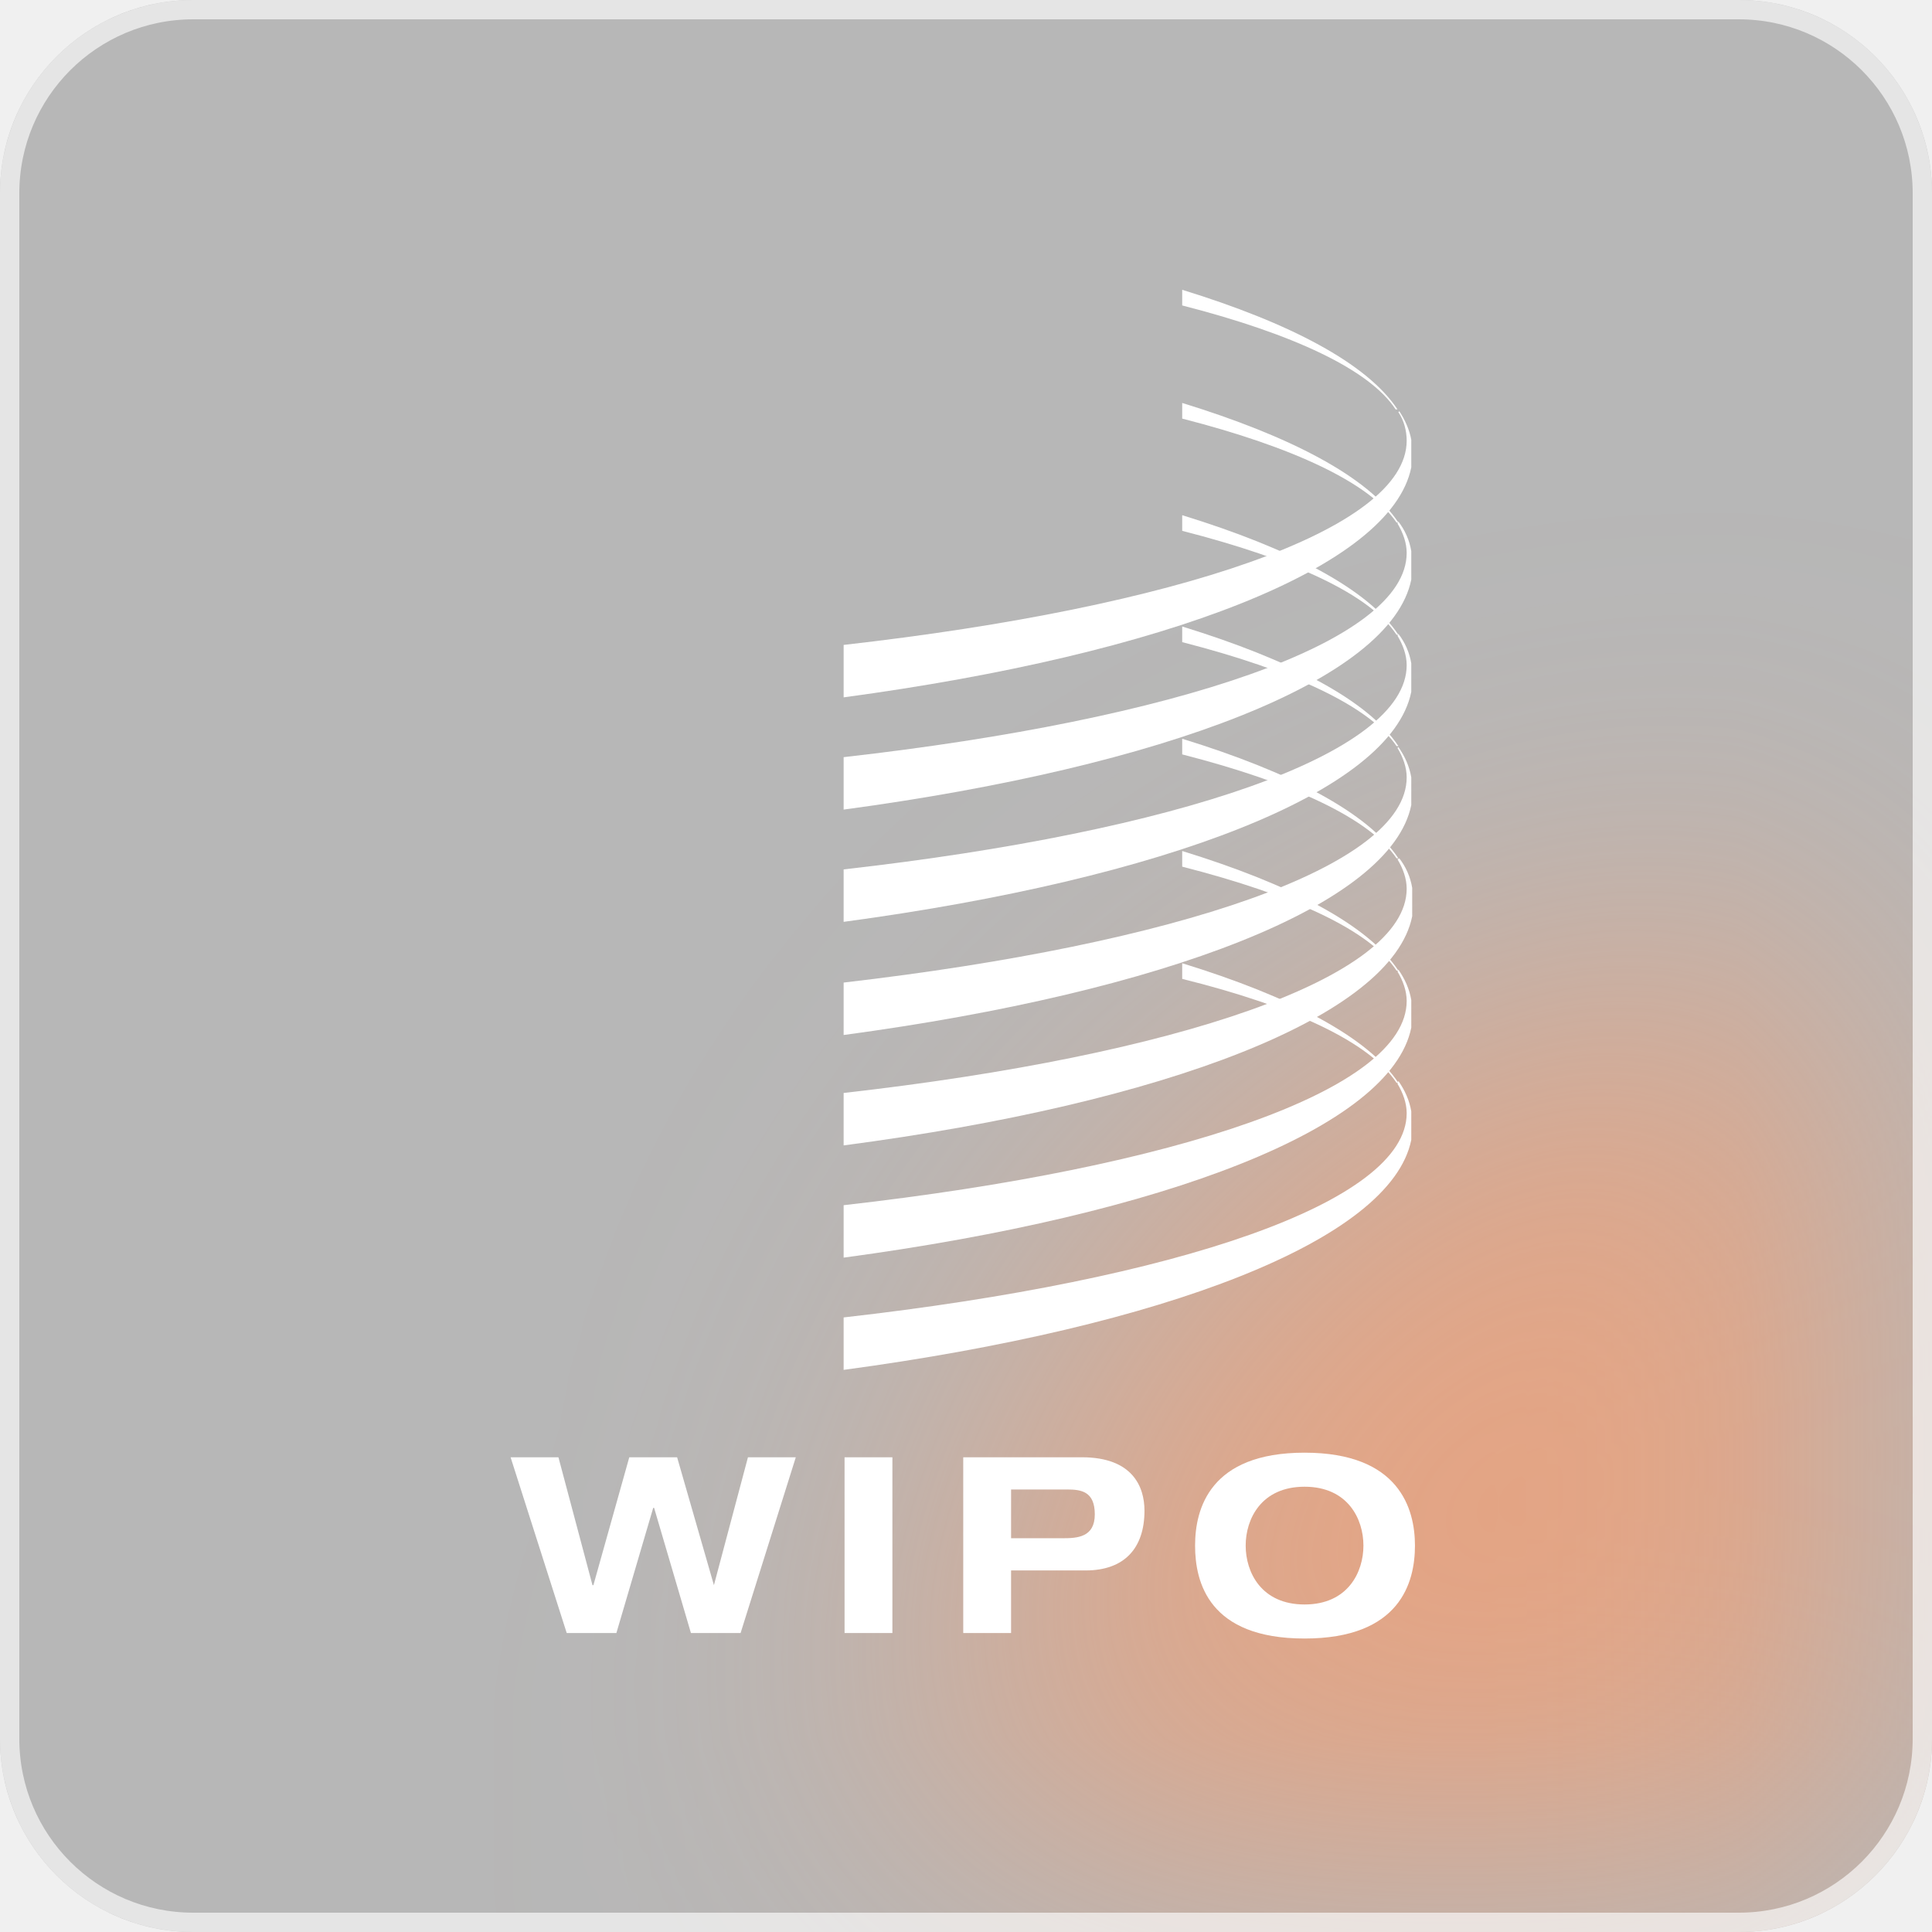
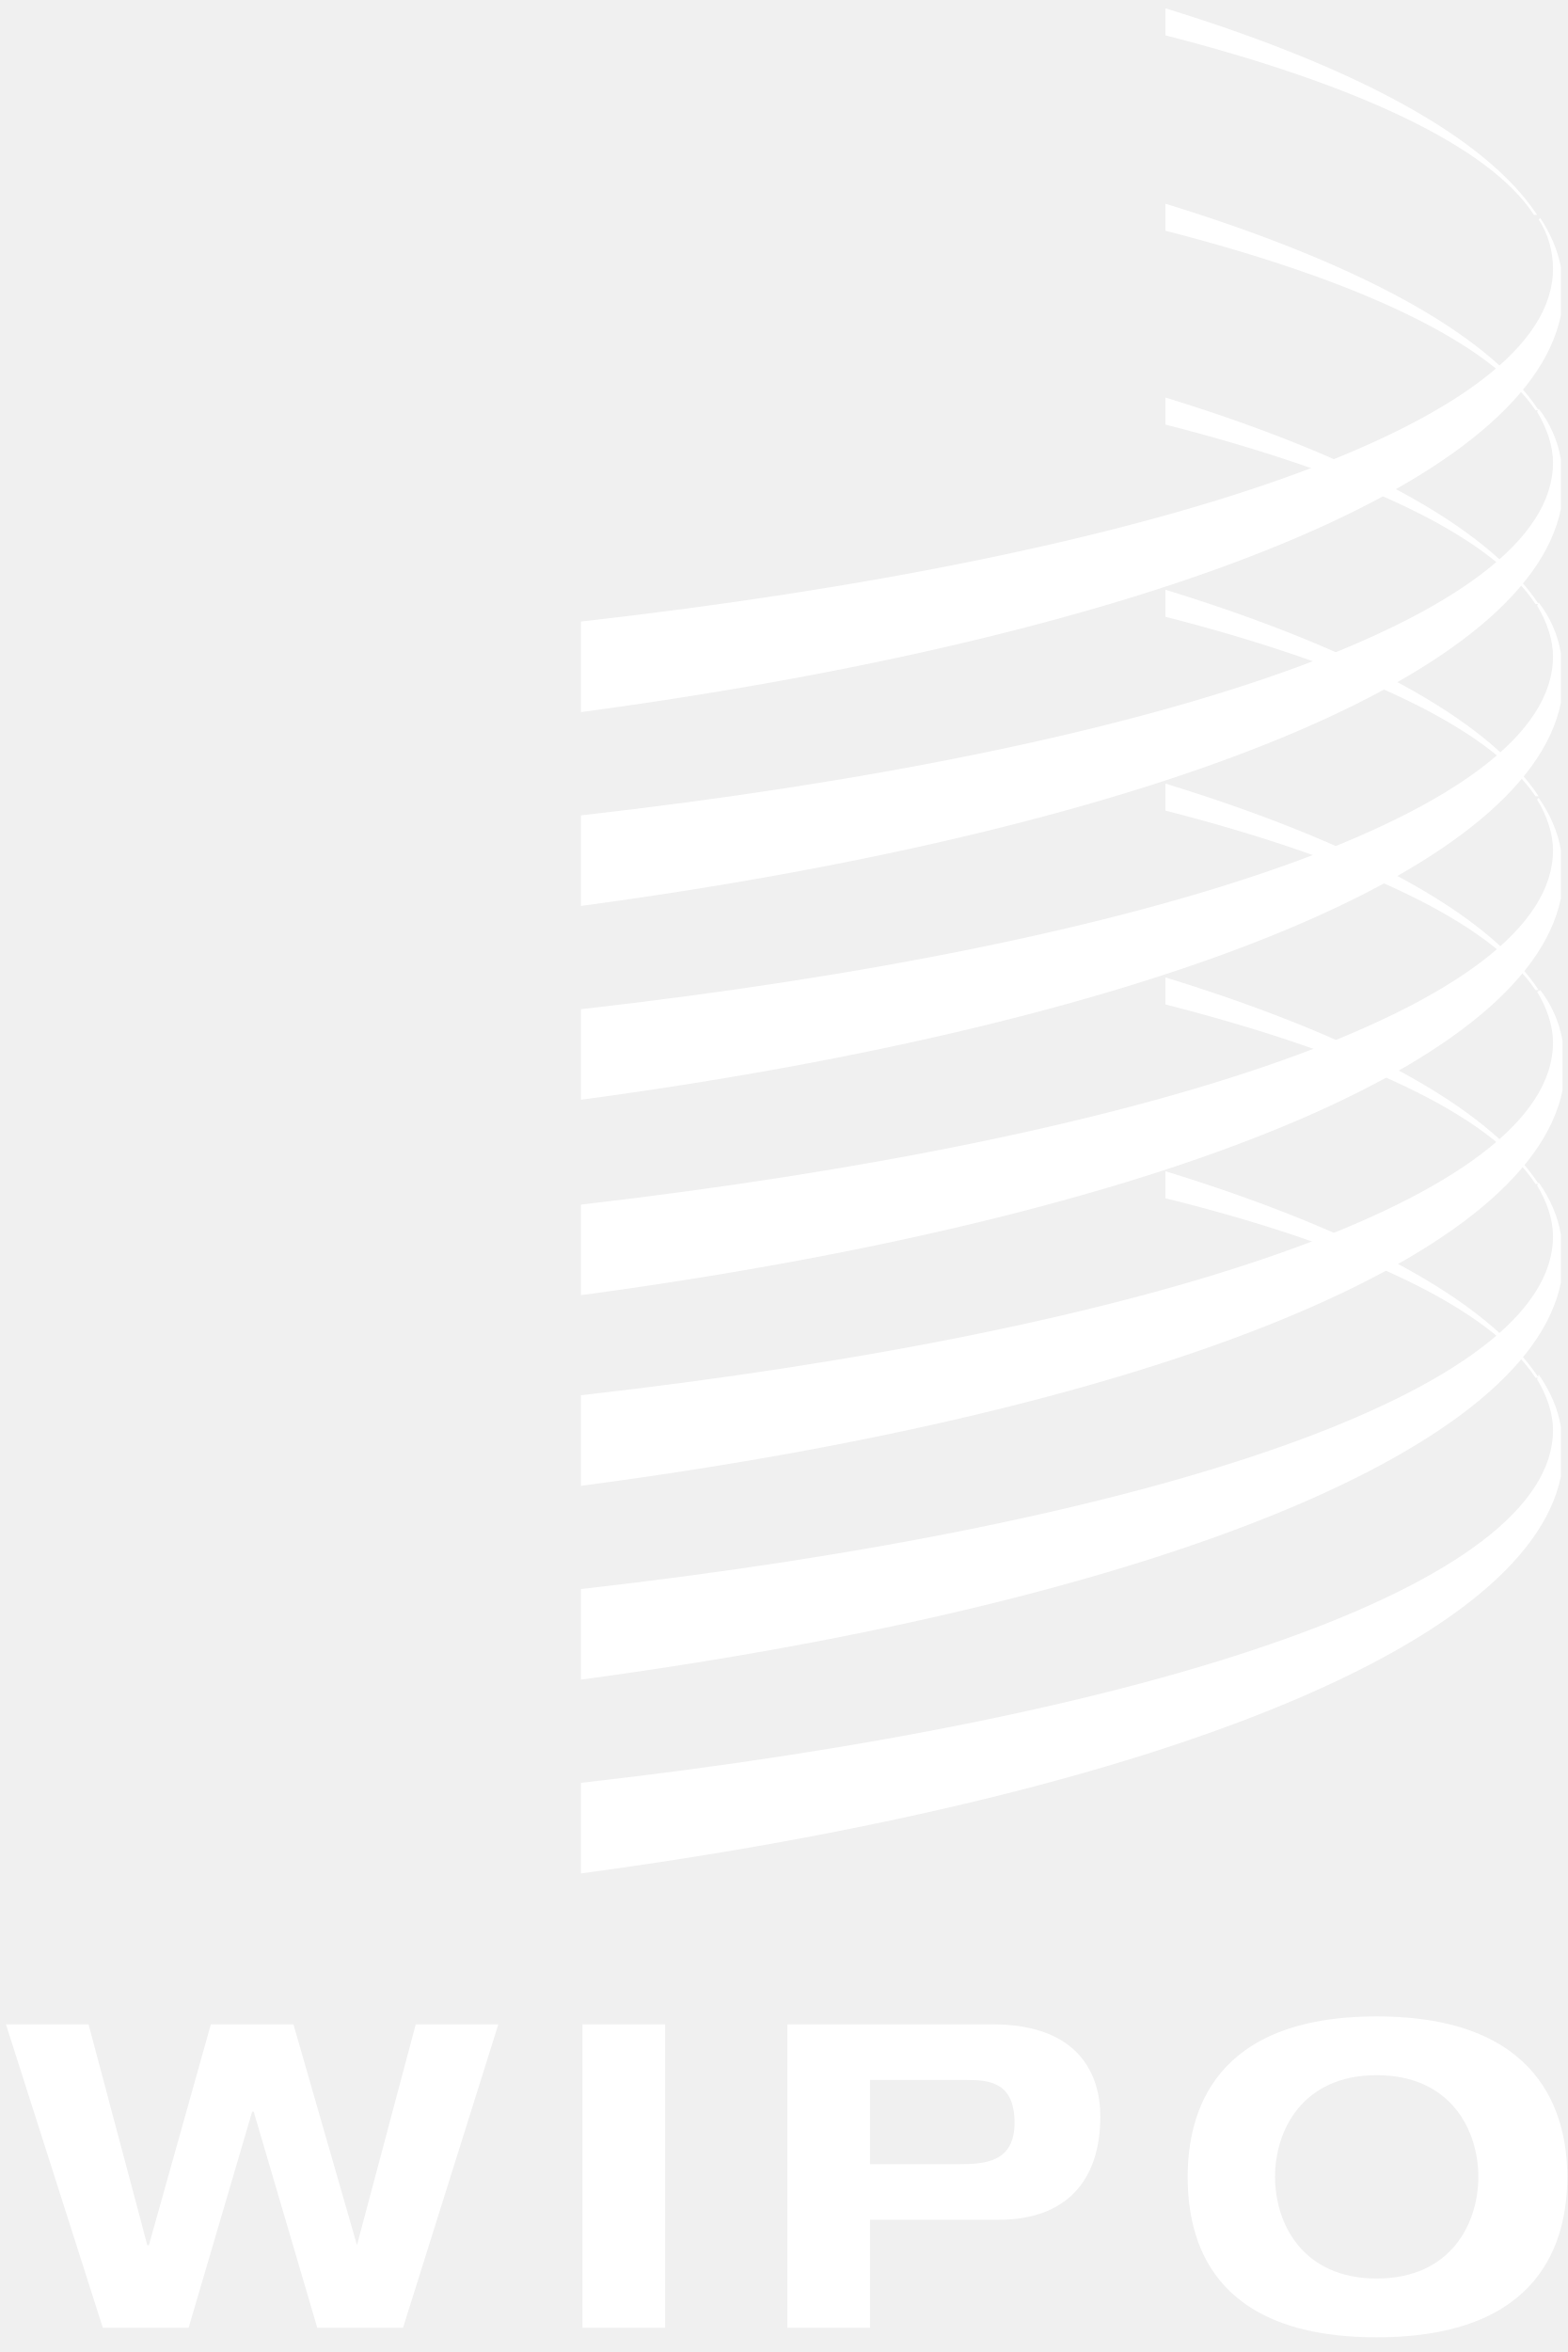
- <svg xmlns="http://www.w3.org/2000/svg" width="200" height="200" viewBox="0 0 200 200" fill="none">
-   <g clip-path="url(#clip0_270_10391)">
-     <rect width="200" height="200" rx="20" fill="black" fill-opacity="0.24" />
-     <g filter="url(#filter1_f_270_10391)">
-       <circle cx="186" cy="186" r="86" fill="#FF9966" fill-opacity="0.64" />
-     </g>
-     <g clip-path="url(#clip1_270_10391)">
-       <path d="M52.857 150.857H57.809L61.333 164.096H61.428L65.143 150.857H70.095L73.905 164.096L77.428 150.857H82.381L76.666 169.048H71.524L67.714 156.096H67.619L63.809 169.048H58.666L52.857 150.857Z" fill="white" />
-       <path d="M92.381 150.857H87.428V169.048H92.381V150.857Z" fill="white" />
-       <path d="M99.714 150.857H112C117.238 150.857 118.476 153.905 118.476 156.381C118.476 160.286 116.381 162.572 112.381 162.572H104.667V169.048H99.714V150.857ZM104.667 159.238H110C111.524 159.238 113.333 159.143 113.333 156.762C113.333 154.381 111.905 154.191 110.476 154.191H104.667V159.238Z" fill="white" />
-       <path d="M135.047 150.381C144.857 150.381 146.476 156.19 146.476 160C146.476 163.809 144.952 169.619 135.047 169.619C125.142 169.619 123.714 163.809 123.714 160C123.714 156.19 125.238 150.381 135.047 150.381ZM135.047 166.095C139.523 166.095 141.142 162.762 141.142 160C141.142 157.238 139.523 153.905 135.047 153.905C130.571 153.905 128.952 157.238 128.952 160C128.952 162.762 130.571 166.095 135.047 166.095Z" fill="white" />
-       <path d="M144.476 42.381H144.667C141.524 37.619 133.524 33.429 122.381 30V31.619C133.905 34.571 141.809 38.286 144.476 42.381Z" fill="white" />
-       <path d="M144.571 54.095H144.762C141.619 49.333 133.524 45.142 122.381 41.714V43.333C133.905 46.285 141.809 50 144.571 54.095Z" fill="white" />
-       <path d="M144.571 65.714H144.762C141.619 60.952 133.524 56.762 122.381 53.333V54.952C133.905 57.904 141.809 61.523 144.571 65.714Z" fill="white" />
-       <path d="M144.571 77.237H144.762C141.619 72.475 133.524 68.285 122.381 64.856V66.475C133.905 69.428 141.809 73.142 144.571 77.237Z" fill="white" />
-       <path d="M144.571 88.856H144.762C141.619 84.095 133.524 79.904 122.381 76.476V78.095C133.905 81.047 141.809 84.761 144.571 88.856Z" fill="white" />
-       <path d="M144.571 100.477H144.762C141.619 95.715 133.524 91.524 122.381 88.096V89.715C133.905 92.667 141.809 96.286 144.571 100.477Z" fill="white" />
-       <path d="M144.571 112.096H144.762C141.619 107.334 133.524 103.143 122.381 99.715V101.334C133.905 104.191 141.809 107.905 144.571 112.096Z" fill="white" />
-       <path d="M144.666 112.19C145.238 113.142 145.619 114.19 145.619 115.238C145.619 124.476 121.809 132.476 87.333 136.38V141.809C120.571 137.333 144 128.38 146.095 118V115.047C145.904 113.904 145.428 112.857 144.762 111.904L144.666 112.19Z" fill="white" />
-       <path d="M144.666 100.571C145.238 101.524 145.619 102.571 145.619 103.619C145.619 112.857 121.809 120.857 87.333 124.762V130.19C120.571 125.714 144 116.762 146.095 106.381V103.524C145.904 102.381 145.428 101.333 144.762 100.381L144.666 100.571Z" fill="white" />
-       <path d="M144.666 88.953C145.238 89.905 145.619 90.953 145.619 92C145.619 101.238 121.809 109.238 87.333 113.143V118.572C120.666 114.191 144.095 105.238 146.19 94.857V91.905C146 90.762 145.523 89.715 144.857 88.857L144.666 88.953Z" fill="white" />
-       <path d="M144.666 77.429C145.238 78.382 145.619 79.429 145.619 80.477C145.619 89.715 121.809 97.715 87.333 101.715V107.144C120.571 102.667 144 93.715 146.095 83.334V80.477C145.904 79.334 145.428 78.286 144.762 77.334L144.666 77.429Z" fill="white" />
-       <path d="M144.666 65.81C145.238 66.762 145.619 67.81 145.619 68.857C145.619 78.095 121.809 86.095 87.333 90V95.429C120.571 90.953 144 82 146.095 71.619V68.667C145.904 67.524 145.428 66.476 144.762 65.619L144.666 65.81Z" fill="white" />
-       <path d="M144.762 42.666C145.333 43.524 145.619 44.571 145.619 45.619C145.619 54.857 121.809 62.857 87.333 66.762V72.19C120.571 67.714 144 58.762 146.095 48.381V45.524C145.904 44.476 145.428 43.428 144.857 42.571L144.762 42.666Z" fill="white" />
-       <path d="M144.666 54.191C145.238 55.143 145.619 56.191 145.619 57.238C145.619 66.476 121.809 74.476 87.333 78.381V83.809C120.571 79.333 144 70.381 146.095 60V57.048C145.904 55.905 145.428 54.857 144.762 54L144.666 54.191Z" fill="white" />
-     </g>
-   </g>
-   <rect x="1" y="1" width="198" height="198" rx="19" stroke="white" stroke-opacity="0.64" stroke-width="2" />
-   <defs>
-     <filter id="filter1_f_270_10391" x="-100" y="-100" width="572" height="572" filterUnits="userSpaceOnUse" color-interpolation-filters="sRGB">
-       <feFlood flood-opacity="0" result="BackgroundImageFix" />
-       <feBlend mode="normal" in="SourceGraphic" in2="BackgroundImageFix" result="shape" />
-       <feGaussianBlur stdDeviation="100" result="effect1_foregroundBlur_270_10391" />
-     </filter>
-     <clipPath id="clip0_270_10391">
-       <rect width="200" height="200" rx="20" fill="white" />
-     </clipPath>
-     <clipPath id="clip1_270_10391">
-       <rect width="94.286" height="140" fill="white" transform="translate(52.8569 30)" />
-     </clipPath>
-   </defs>
+ <svg xmlns="http://www.w3.org/2000/svg" width="94" height="141" viewBox="0 0 94 141" fill="none">
+   <path d="M0.357 121.357H5.309L8.833 134.596H8.928L12.643 121.357H17.595L21.405 134.596L24.928 121.357H29.881L24.166 139.548H19.024L15.214 126.596H15.119L11.309 139.548H6.166L0.357 121.357Z" fill="white" />
+   <path d="M39.881 121.357H34.928V139.548H39.881V121.357Z" fill="white" />
+   <path d="M47.214 121.357H59.5C64.738 121.357 65.976 124.405 65.976 126.881C65.976 130.786 63.881 133.072 59.881 133.072H52.167V139.548H47.214V121.357ZM52.167 129.738H57.5C59.024 129.738 60.833 129.643 60.833 127.262C60.833 124.881 59.405 124.691 57.976 124.691H52.167V129.738Z" fill="white" />
+   <path d="M82.548 120.881C92.357 120.881 93.976 126.69 93.976 130.5C93.976 134.309 92.453 140.119 82.548 140.119C72.643 140.119 71.214 134.309 71.214 130.5C71.214 126.69 72.738 120.881 82.548 120.881ZM82.548 136.595C87.024 136.595 88.643 133.262 88.643 130.5C88.643 127.738 87.024 124.405 82.548 124.405C78.072 124.405 76.453 127.738 76.453 130.5C76.453 133.262 78.072 136.595 82.548 136.595Z" fill="white" />
+   <path d="M91.976 12.881H92.166C89.023 8.119 81.023 3.929 69.88 0.5V2.119C81.404 5.071 89.309 8.786 91.976 12.881Z" fill="white" />
+   <path d="M92.071 24.595H92.261C89.118 19.833 81.023 15.642 69.88 12.214V13.833C81.404 16.785 89.309 20.5 92.071 24.595Z" fill="white" />
+   <path d="M92.071 36.214H92.261C89.118 31.452 81.023 27.262 69.88 23.833V25.452C81.404 28.404 89.309 32.023 92.071 36.214Z" fill="white" />
+   <path d="M92.071 47.737H92.261C89.118 42.975 81.023 38.785 69.88 35.356V36.975C81.404 39.928 89.309 43.642 92.071 47.737Z" fill="white" />
+   <path d="M92.071 59.356H92.261C89.118 54.595 81.023 50.404 69.88 46.976V48.595C81.404 51.547 89.309 55.261 92.071 59.356Z" fill="white" />
+   <path d="M92.071 70.977H92.261C89.118 66.215 81.023 62.024 69.88 58.596V60.215C81.404 63.167 89.309 66.786 92.071 70.977Z" fill="white" />
+   <path d="M92.071 82.596H92.261C89.118 77.834 81.023 73.643 69.88 70.215V71.834C81.404 74.691 89.309 78.405 92.071 82.596Z" fill="white" />
+   <path d="M92.167 82.69C92.738 83.642 93.119 84.69 93.119 85.738C93.119 94.976 69.31 102.976 34.834 106.88V112.309C68.072 107.833 91.5 98.88 93.595 88.499V85.547C93.405 84.404 92.929 83.357 92.262 82.404L92.167 82.69Z" fill="white" />
+   <path d="M92.167 71.071C92.738 72.024 93.119 73.071 93.119 74.119C93.119 83.357 69.31 91.357 34.834 95.262V100.69C68.072 96.214 91.5 87.262 93.595 76.881V74.024C93.405 72.881 92.929 71.833 92.262 70.881L92.167 71.071Z" fill="white" />
+   <path d="M92.167 59.453C92.738 60.405 93.119 61.453 93.119 62.5C93.119 71.738 69.31 79.738 34.834 83.643V89.072C68.167 84.691 91.595 75.738 93.691 65.357V62.405C93.5 61.262 93.024 60.215 92.357 59.357L92.167 59.453Z" fill="white" />
+   <path d="M92.167 47.929C92.738 48.882 93.119 49.929 93.119 50.977C93.119 60.215 69.31 68.215 34.834 72.215V77.644C68.072 73.167 91.5 64.215 93.595 53.834V50.977C93.405 49.834 92.929 48.786 92.262 47.834L92.167 47.929Z" fill="white" />
+   <path d="M92.167 36.31C92.738 37.262 93.119 38.31 93.119 39.357C93.119 48.595 69.31 56.595 34.834 60.5V65.929C68.072 61.453 91.5 52.5 93.595 42.119V39.167C93.405 38.024 92.929 36.976 92.262 36.119L92.167 36.31Z" fill="white" />
+   <path d="M92.262 13.166C92.834 14.024 93.119 15.071 93.119 16.119C93.119 25.357 69.31 33.357 34.834 37.262V42.69C68.072 38.214 91.5 29.262 93.595 18.881V16.024C93.405 14.976 92.929 13.928 92.357 13.071L92.262 13.166Z" fill="white" />
+   <path d="M92.167 24.691C92.738 25.643 93.119 26.691 93.119 27.738C93.119 36.976 69.31 44.976 34.834 48.881V54.309C68.072 49.833 91.5 40.881 93.595 30.5V27.548C93.405 26.405 92.929 25.357 92.262 24.5L92.167 24.691Z" fill="white" />
</svg>
